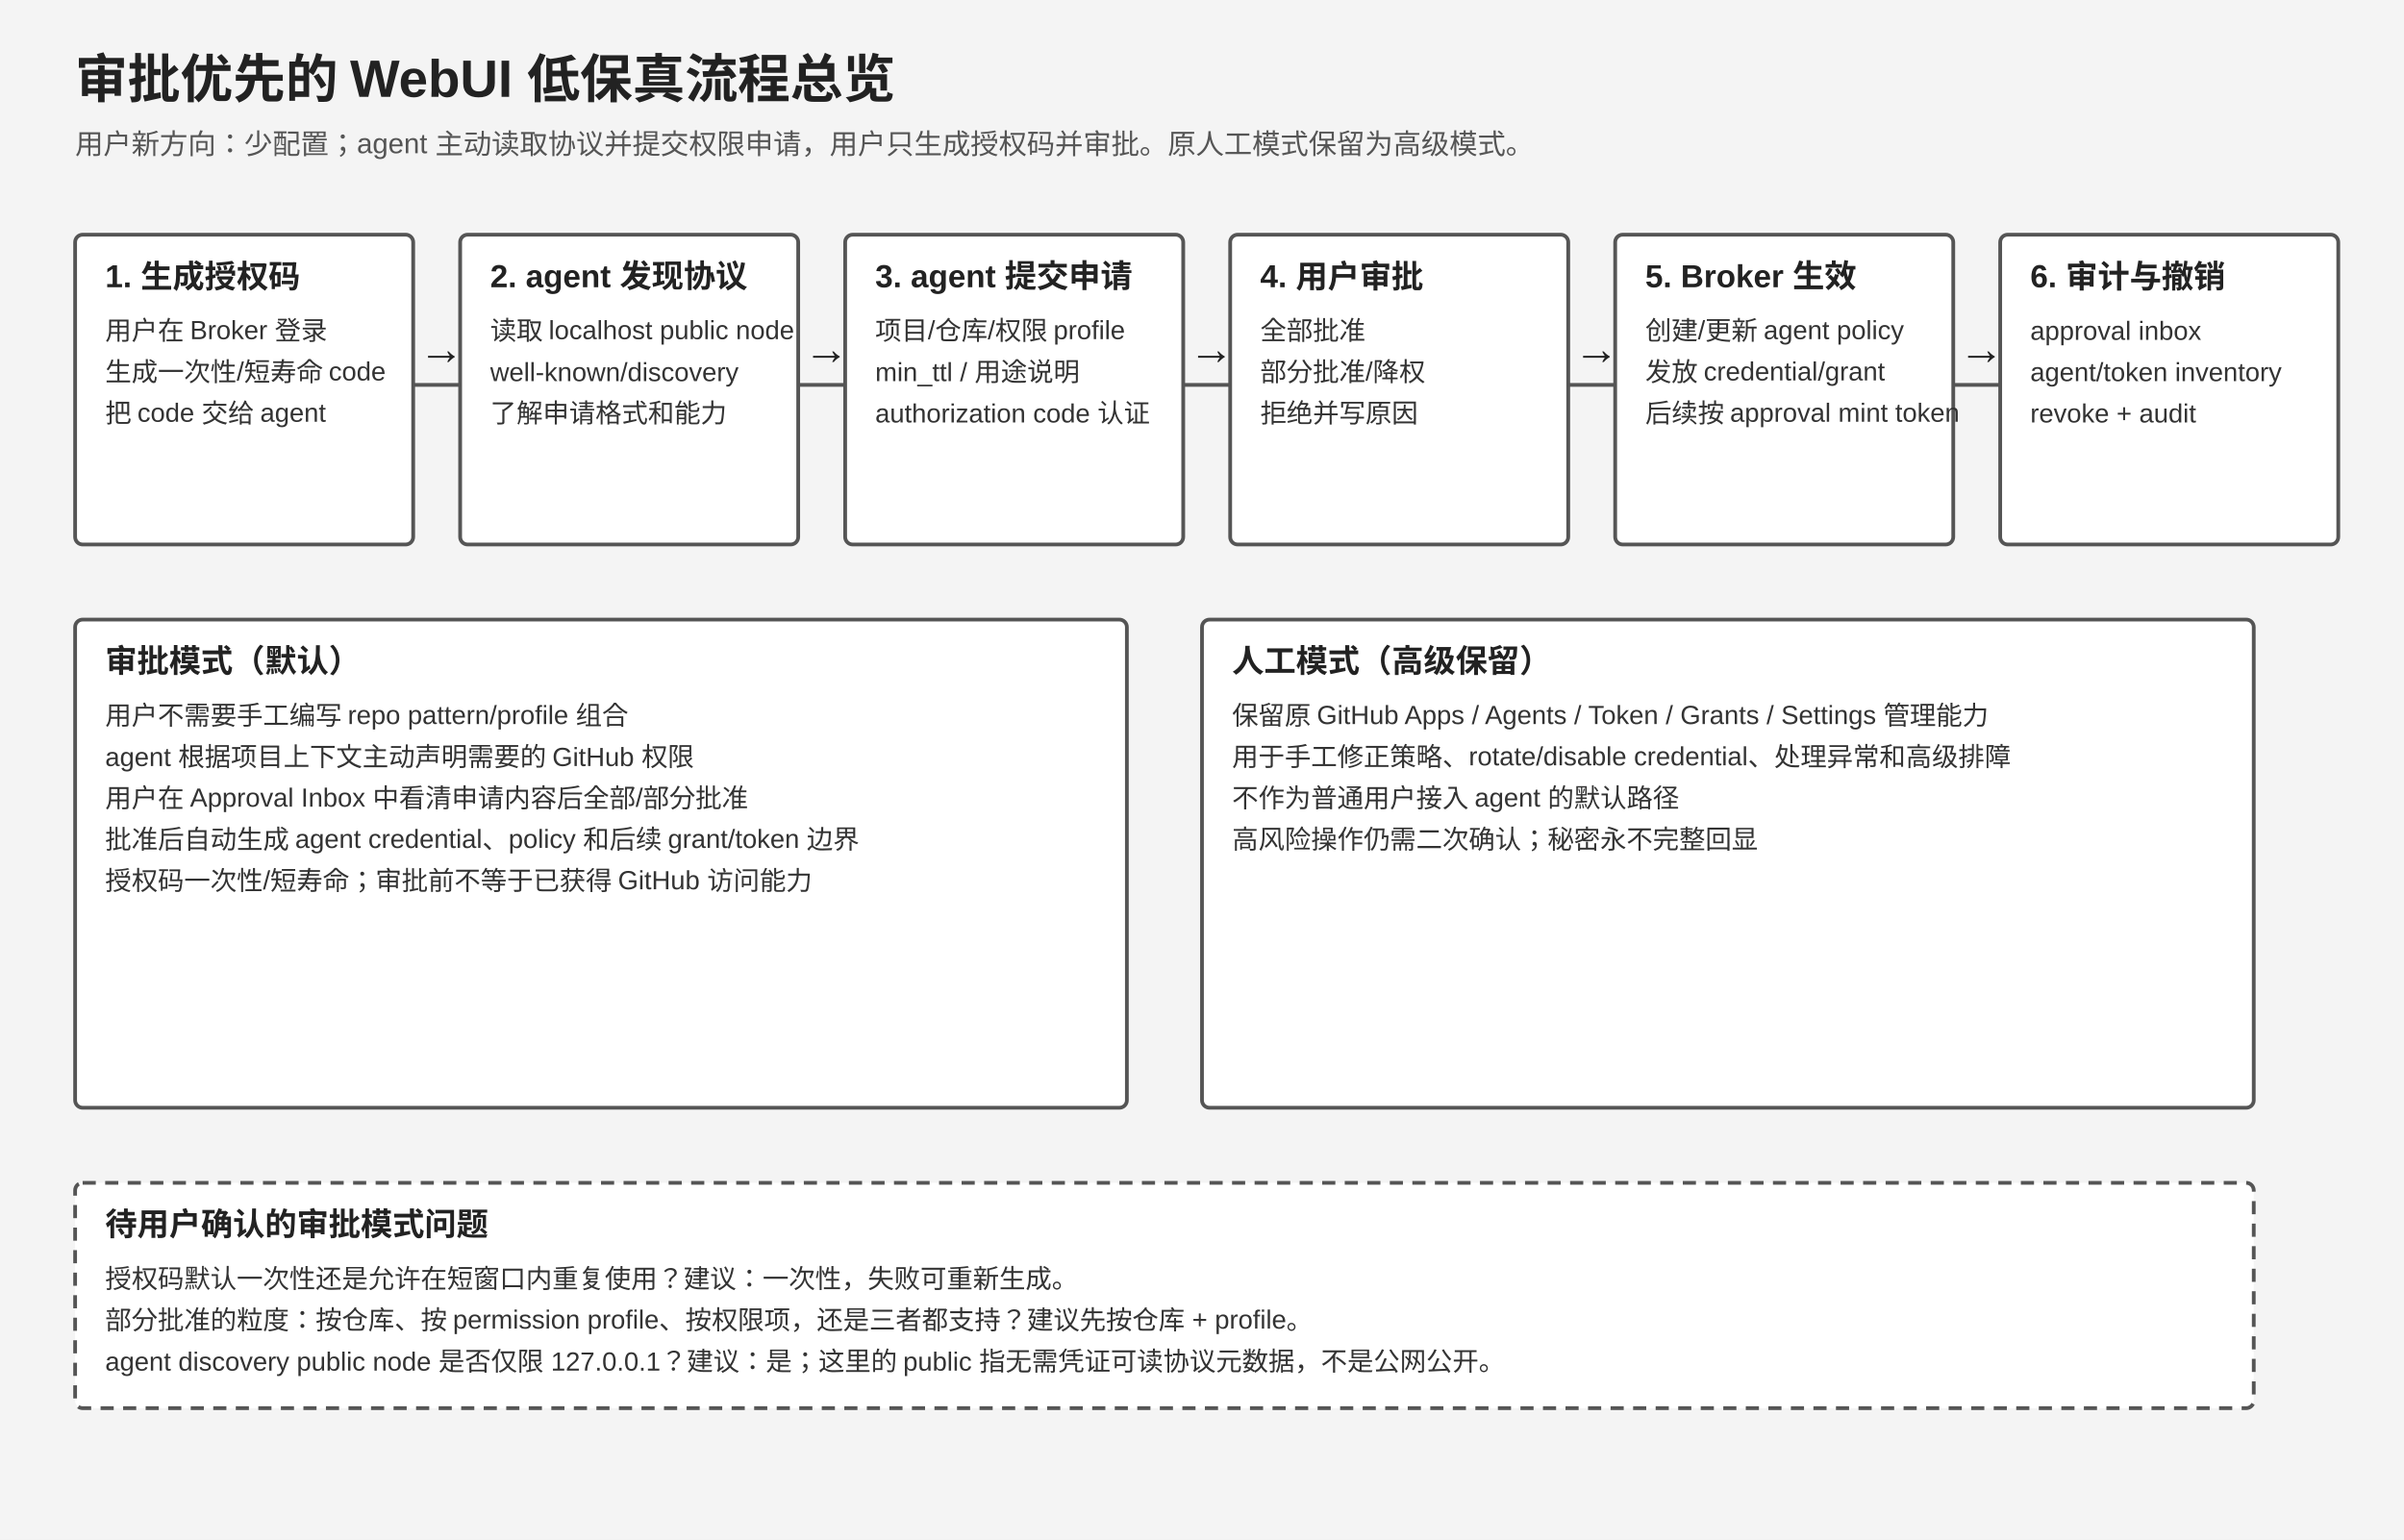
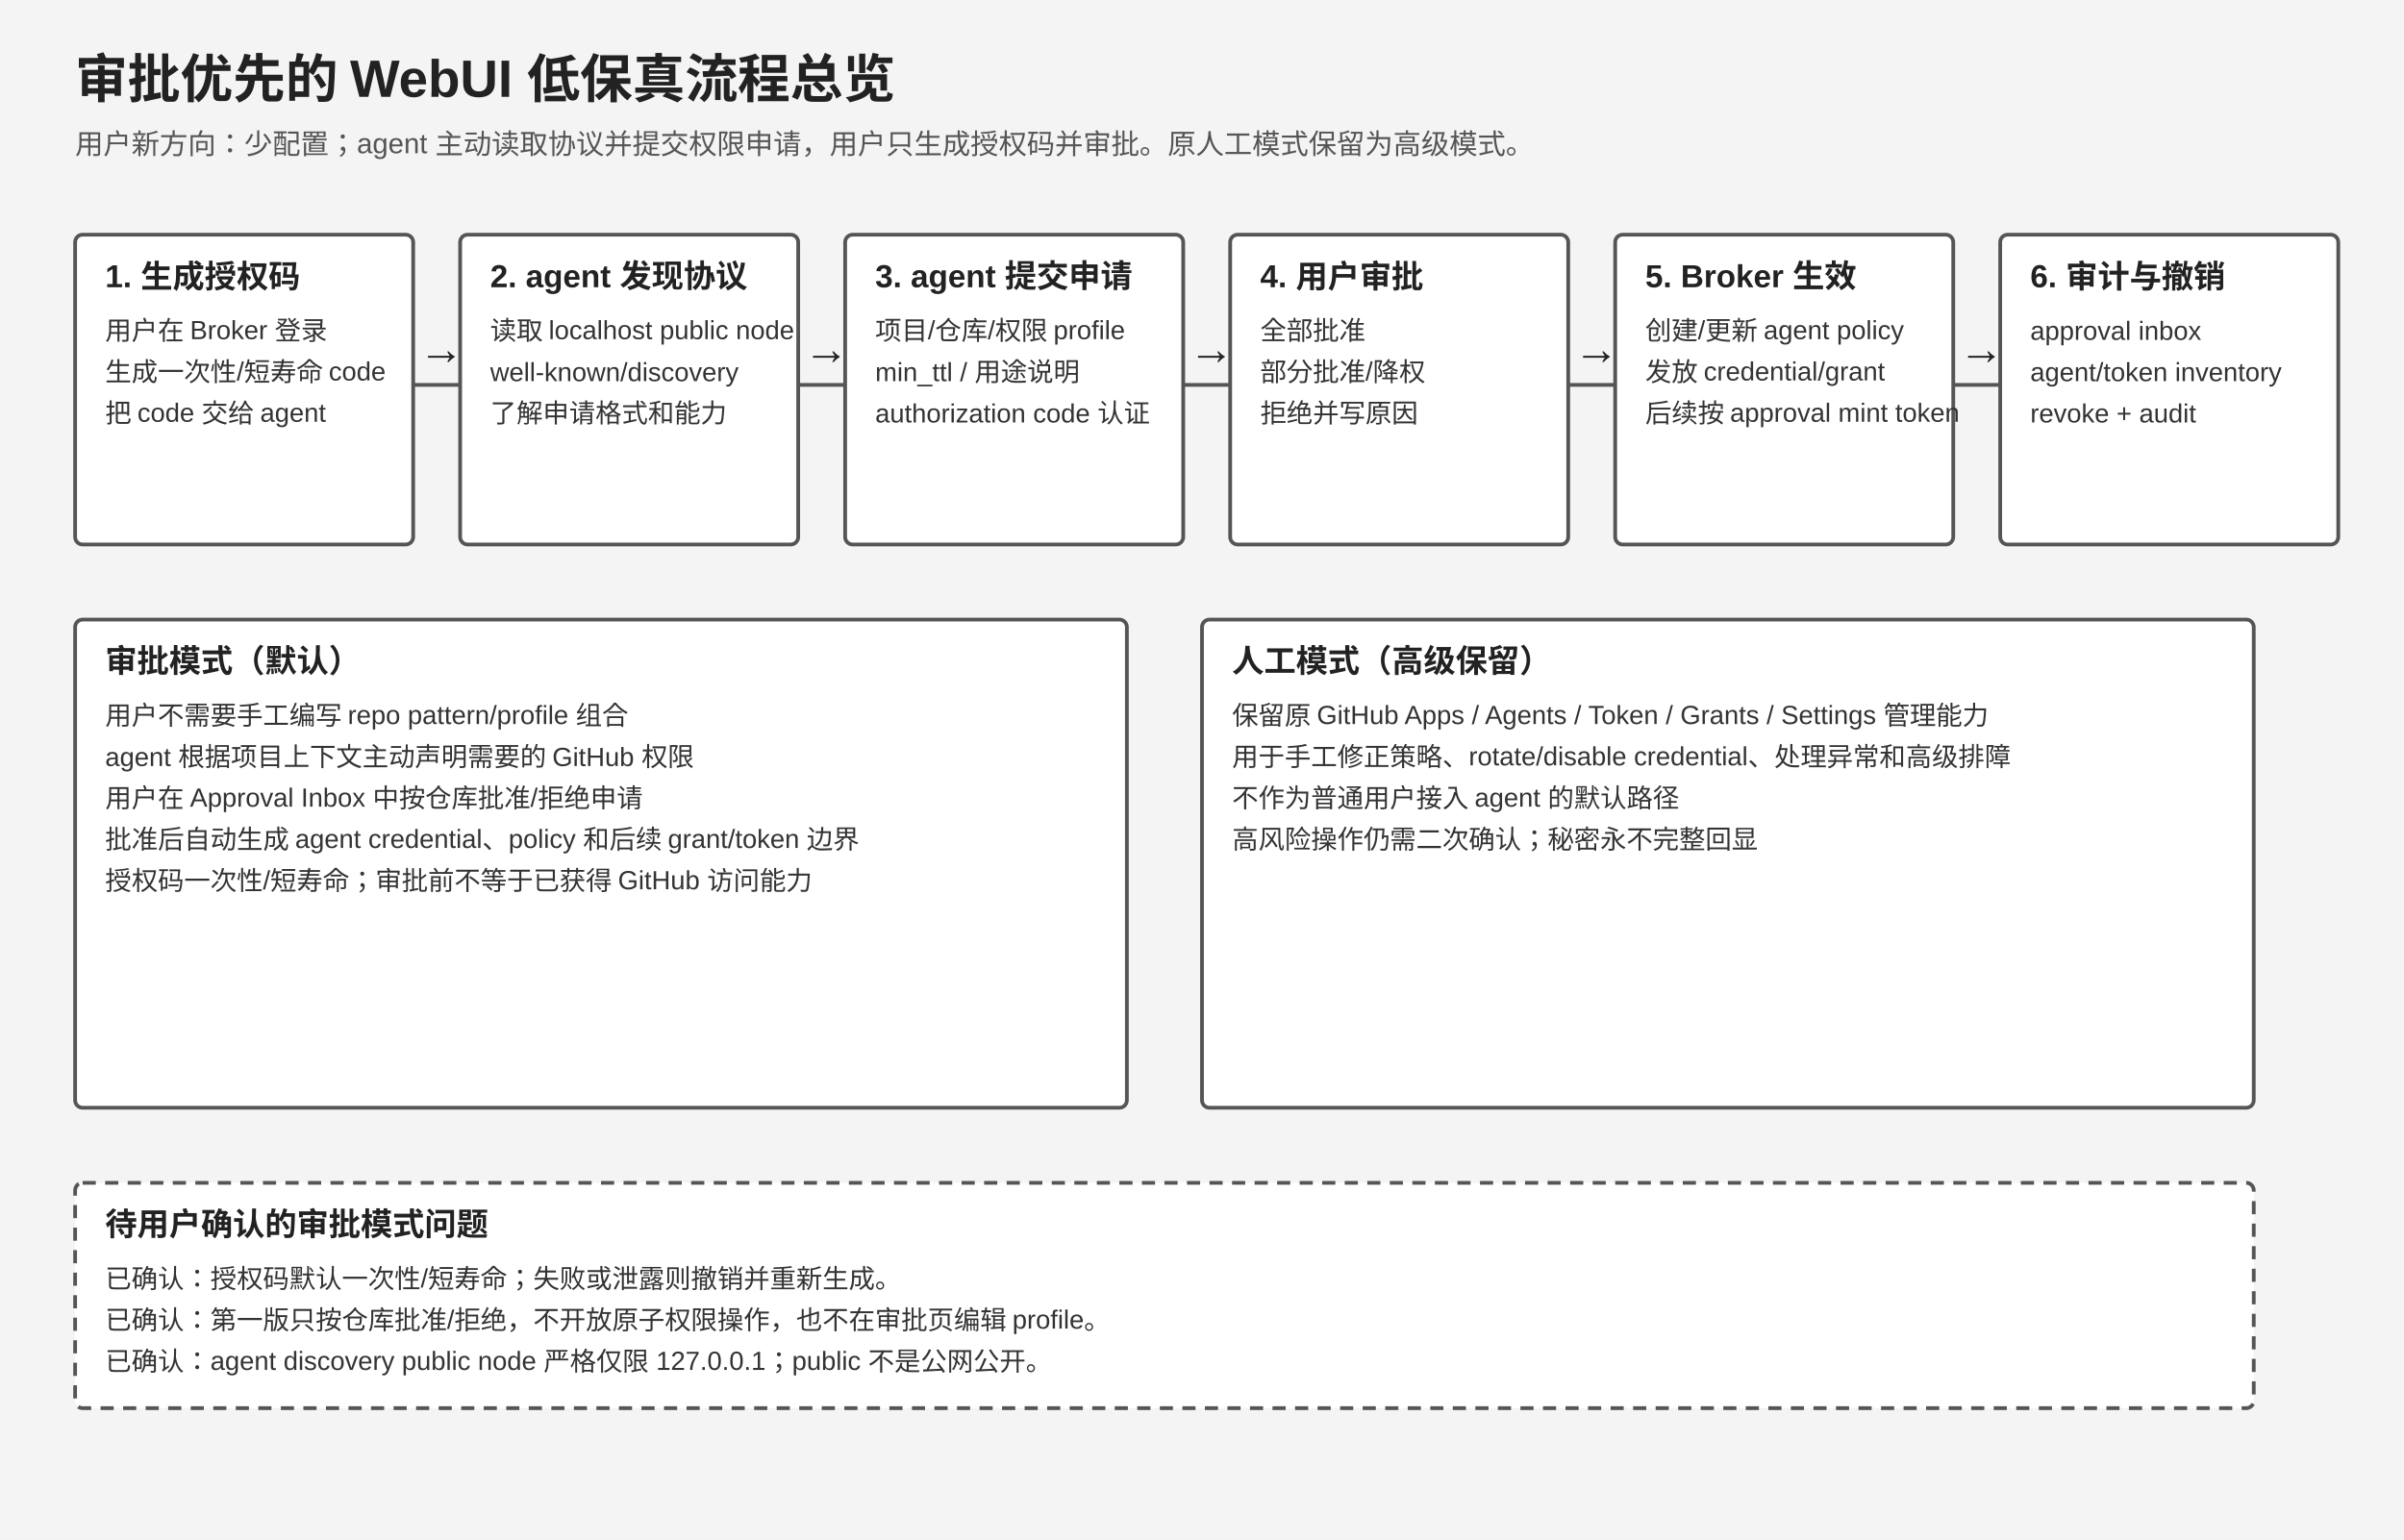
<svg xmlns="http://www.w3.org/2000/svg" width="1280" height="820" viewBox="0 0 1280 820">
  <rect width="100%" height="100%" fill="#f4f4f4" />
  <text x="40" y="52" font-family="Microsoft YaHei, Segoe UI, Arial, sans-serif" font-size="28" font-weight="700" fill="#222" text-anchor="start">审批优先的 WebUI 低保真流程总览</text>
  <text x="40" y="82" font-family="Microsoft YaHei, Segoe UI, Arial, sans-serif" font-size="15" font-weight="400" fill="#555" text-anchor="start">用户新方向：少配置；agent 主动读取协议并提交权限申请，用户只生成授权码并审批。原人工模式保留为高级模式。</text>
  <rect x="40" y="125" width="180" height="165" rx="4" fill="#ffffff" stroke="#555" stroke-width="2" />
  <text x="56" y="153" font-family="Microsoft YaHei, Segoe UI, Arial, sans-serif" font-size="17" font-weight="700" fill="#222" text-anchor="start">1. 生成授权码</text>
  <text x="56" y="181" font-family="Microsoft YaHei, Segoe UI, Arial, sans-serif" font-size="14" font-weight="400" fill="#333" text-anchor="start">用户在 Broker 登录</text>
  <text x="56" y="203" font-family="Microsoft YaHei, Segoe UI, Arial, sans-serif" font-size="14" font-weight="400" fill="#333" text-anchor="start">生成一次性/短寿命 code</text>
  <text x="56" y="225" font-family="Microsoft YaHei, Segoe UI, Arial, sans-serif" font-size="14" font-weight="400" fill="#333" text-anchor="start">把 code 交给 agent</text>
  <line x1="220" y1="205" x2="245" y2="205" stroke="#555" stroke-width="2" />
  <text x="223" y="194" font-family="Microsoft YaHei, Segoe UI, Arial, sans-serif" font-size="24" font-weight="700" fill="#222" text-anchor="start">→</text>
  <rect x="245" y="125" width="180" height="165" rx="4" fill="#ffffff" stroke="#555" stroke-width="2" />
  <text x="261" y="153" font-family="Microsoft YaHei, Segoe UI, Arial, sans-serif" font-size="17" font-weight="700" fill="#222" text-anchor="start">2. agent 发现协议</text>
  <text x="261" y="181" font-family="Microsoft YaHei, Segoe UI, Arial, sans-serif" font-size="14" font-weight="400" fill="#333" text-anchor="start">读取 localhost public node</text>
  <text x="261" y="203" font-family="Microsoft YaHei, Segoe UI, Arial, sans-serif" font-size="14" font-weight="400" fill="#333" text-anchor="start">well-known/discovery</text>
  <text x="261" y="225" font-family="Microsoft YaHei, Segoe UI, Arial, sans-serif" font-size="14" font-weight="400" fill="#333" text-anchor="start">了解申请格式和能力</text>
  <line x1="425" y1="205" x2="450" y2="205" stroke="#555" stroke-width="2" />
  <text x="428" y="194" font-family="Microsoft YaHei, Segoe UI, Arial, sans-serif" font-size="24" font-weight="700" fill="#222" text-anchor="start">→</text>
  <rect x="450" y="125" width="180" height="165" rx="4" fill="#ffffff" stroke="#555" stroke-width="2" />
  <text x="466" y="153" font-family="Microsoft YaHei, Segoe UI, Arial, sans-serif" font-size="17" font-weight="700" fill="#222" text-anchor="start">3. agent 提交申请</text>
  <text x="466" y="181" font-family="Microsoft YaHei, Segoe UI, Arial, sans-serif" font-size="14" font-weight="400" fill="#333" text-anchor="start">项目/仓库/权限 profile</text>
  <text x="466" y="203" font-family="Microsoft YaHei, Segoe UI, Arial, sans-serif" font-size="14" font-weight="400" fill="#333" text-anchor="start">min_ttl / 用途说明</text>
  <text x="466" y="225" font-family="Microsoft YaHei, Segoe UI, Arial, sans-serif" font-size="14" font-weight="400" fill="#333" text-anchor="start">authorization code 认证</text>
  <line x1="630" y1="205" x2="655" y2="205" stroke="#555" stroke-width="2" />
  <text x="633" y="194" font-family="Microsoft YaHei, Segoe UI, Arial, sans-serif" font-size="24" font-weight="700" fill="#222" text-anchor="start">→</text>
  <rect x="655" y="125" width="180" height="165" rx="4" fill="#ffffff" stroke="#555" stroke-width="2" />
  <text x="671" y="153" font-family="Microsoft YaHei, Segoe UI, Arial, sans-serif" font-size="17" font-weight="700" fill="#222" text-anchor="start">4. 用户审批</text>
  <text x="671" y="181" font-family="Microsoft YaHei, Segoe UI, Arial, sans-serif" font-size="14" font-weight="400" fill="#333" text-anchor="start">全部批准</text>
  <text x="671" y="203" font-family="Microsoft YaHei, Segoe UI, Arial, sans-serif" font-size="14" font-weight="400" fill="#333" text-anchor="start">部分批准/降权</text>
  <text x="671" y="225" font-family="Microsoft YaHei, Segoe UI, Arial, sans-serif" font-size="14" font-weight="400" fill="#333" text-anchor="start">拒绝并写原因</text>
  <line x1="835" y1="205" x2="860" y2="205" stroke="#555" stroke-width="2" />
  <text x="838" y="194" font-family="Microsoft YaHei, Segoe UI, Arial, sans-serif" font-size="24" font-weight="700" fill="#222" text-anchor="start">→</text>
  <rect x="860" y="125" width="180" height="165" rx="4" fill="#ffffff" stroke="#555" stroke-width="2" />
  <text x="876" y="153" font-family="Microsoft YaHei, Segoe UI, Arial, sans-serif" font-size="17" font-weight="700" fill="#222" text-anchor="start">5. Broker 生效</text>
  <text x="876" y="181" font-family="Microsoft YaHei, Segoe UI, Arial, sans-serif" font-size="14" font-weight="400" fill="#333" text-anchor="start">创建/更新 agent policy</text>
  <text x="876" y="203" font-family="Microsoft YaHei, Segoe UI, Arial, sans-serif" font-size="14" font-weight="400" fill="#333" text-anchor="start">发放 credential/grant</text>
  <text x="876" y="225" font-family="Microsoft YaHei, Segoe UI, Arial, sans-serif" font-size="14" font-weight="400" fill="#333" text-anchor="start">后续按 approval  mint token</text>
  <line x1="1040" y1="205" x2="1065" y2="205" stroke="#555" stroke-width="2" />
  <text x="1043" y="194" font-family="Microsoft YaHei, Segoe UI, Arial, sans-serif" font-size="24" font-weight="700" fill="#222" text-anchor="start">→</text>
  <rect x="1065" y="125" width="180" height="165" rx="4" fill="#ffffff" stroke="#555" stroke-width="2" />
  <text x="1081" y="153" font-family="Microsoft YaHei, Segoe UI, Arial, sans-serif" font-size="17" font-weight="700" fill="#222" text-anchor="start">6. 审计与撤销</text>
  <text x="1081" y="181" font-family="Microsoft YaHei, Segoe UI, Arial, sans-serif" font-size="14" font-weight="400" fill="#333" text-anchor="start">approval inbox</text>
  <text x="1081" y="203" font-family="Microsoft YaHei, Segoe UI, Arial, sans-serif" font-size="14" font-weight="400" fill="#333" text-anchor="start">agent/token inventory</text>
  <text x="1081" y="225" font-family="Microsoft YaHei, Segoe UI, Arial, sans-serif" font-size="14" font-weight="400" fill="#333" text-anchor="start">revoke + audit</text>
  <rect x="40" y="330" width="560" height="260" rx="4" fill="#ffffff" stroke="#555" stroke-width="2" />
  <text x="56" y="358" font-family="Microsoft YaHei, Segoe UI, Arial, sans-serif" font-size="17" font-weight="700" fill="#222" text-anchor="start">审批模式（默认）</text>
  <text x="56" y="386" font-family="Microsoft YaHei, Segoe UI, Arial, sans-serif" font-size="14" font-weight="400" fill="#333" text-anchor="start">用户不需要手工编写 repo pattern/profile 组合</text>
  <text x="56" y="408" font-family="Microsoft YaHei, Segoe UI, Arial, sans-serif" font-size="14" font-weight="400" fill="#333" text-anchor="start">agent 根据项目上下文主动声明需要的 GitHub 权限</text>
-   <text x="56" y="430" font-family="Microsoft YaHei, Segoe UI, Arial, sans-serif" font-size="14" font-weight="400" fill="#333" text-anchor="start">用户在 Approval Inbox 中看清申请内容后全部/部分批准</text>
+   <text x="56" y="430" font-family="Microsoft YaHei, Segoe UI, Arial, sans-serif" font-size="14" font-weight="400" fill="#333" text-anchor="start">用户在 Approval Inbox 中按仓库批准/拒绝申请</text>
  <text x="56" y="452" font-family="Microsoft YaHei, Segoe UI, Arial, sans-serif" font-size="14" font-weight="400" fill="#333" text-anchor="start">批准后自动生成 agent credential、policy 和后续 grant/token 边界</text>
  <text x="56" y="474" font-family="Microsoft YaHei, Segoe UI, Arial, sans-serif" font-size="14" font-weight="400" fill="#333" text-anchor="start">授权码一次性/短寿命；审批前不等于已获得 GitHub 访问能力</text>
  <rect x="640" y="330" width="560" height="260" rx="4" fill="#ffffff" stroke="#555" stroke-width="2" />
  <text x="656" y="358" font-family="Microsoft YaHei, Segoe UI, Arial, sans-serif" font-size="17" font-weight="700" fill="#222" text-anchor="start">人工模式（高级保留）</text>
  <text x="656" y="386" font-family="Microsoft YaHei, Segoe UI, Arial, sans-serif" font-size="14" font-weight="400" fill="#333" text-anchor="start">保留原 GitHub Apps / Agents / Token / Grants / Settings 管理能力</text>
  <text x="656" y="408" font-family="Microsoft YaHei, Segoe UI, Arial, sans-serif" font-size="14" font-weight="400" fill="#333" text-anchor="start">用于手工修正策略、rotate/disable credential、处理异常和高级排障</text>
  <text x="656" y="430" font-family="Microsoft YaHei, Segoe UI, Arial, sans-serif" font-size="14" font-weight="400" fill="#333" text-anchor="start">不作为普通用户接入 agent 的默认路径</text>
  <text x="656" y="452" font-family="Microsoft YaHei, Segoe UI, Arial, sans-serif" font-size="14" font-weight="400" fill="#333" text-anchor="start">高风险操作仍需二次确认；秘密永不完整回显</text>
  <rect x="40" y="630" width="1160" height="120" rx="4" fill="#ffffff" stroke="#555" stroke-width="2" stroke-dasharray="7 5" />
  <text x="56" y="658" font-family="Microsoft YaHei, Segoe UI, Arial, sans-serif" font-size="17" font-weight="700" fill="#222" text-anchor="start">待用户确认的审批模式问题</text>
-   <text x="56" y="686" font-family="Microsoft YaHei, Segoe UI, Arial, sans-serif" font-size="14" font-weight="400" fill="#333" text-anchor="start">授权码默认一次性还是允许在短窗口内重复使用？建议：一次性，失败可重新生成。</text>
-   <text x="56" y="708" font-family="Microsoft YaHei, Segoe UI, Arial, sans-serif" font-size="14" font-weight="400" fill="#333" text-anchor="start">部分批准的粒度：按仓库、按 permission profile、按权限项，还是三者都支持？建议先按仓库 + profile。</text>
-   <text x="56" y="730" font-family="Microsoft YaHei, Segoe UI, Arial, sans-serif" font-size="14" font-weight="400" fill="#333" text-anchor="start">agent discovery public node 是否仅限 127.0.0.1？建议：是；这里的 public 指无需凭证可读协议元数据，不是公网公开。</text>
+   <text x="56" y="686" font-family="Microsoft YaHei, Segoe UI, Arial, sans-serif" font-size="14" font-weight="400" fill="#333" text-anchor="start">已确认：授权码默认一次性/短寿命；失败或泄露则撤销并重新生成。</text>
+   <text x="56" y="708" font-family="Microsoft YaHei, Segoe UI, Arial, sans-serif" font-size="14" font-weight="400" fill="#333" text-anchor="start">已确认：第一版只按仓库批准/拒绝，不开放原子权限操作，也不在审批页编辑 profile。</text>
+   <text x="56" y="730" font-family="Microsoft YaHei, Segoe UI, Arial, sans-serif" font-size="14" font-weight="400" fill="#333" text-anchor="start">已确认：agent discovery public node 严格仅限 127.0.0.1；public 不是公网公开。</text>
</svg>
